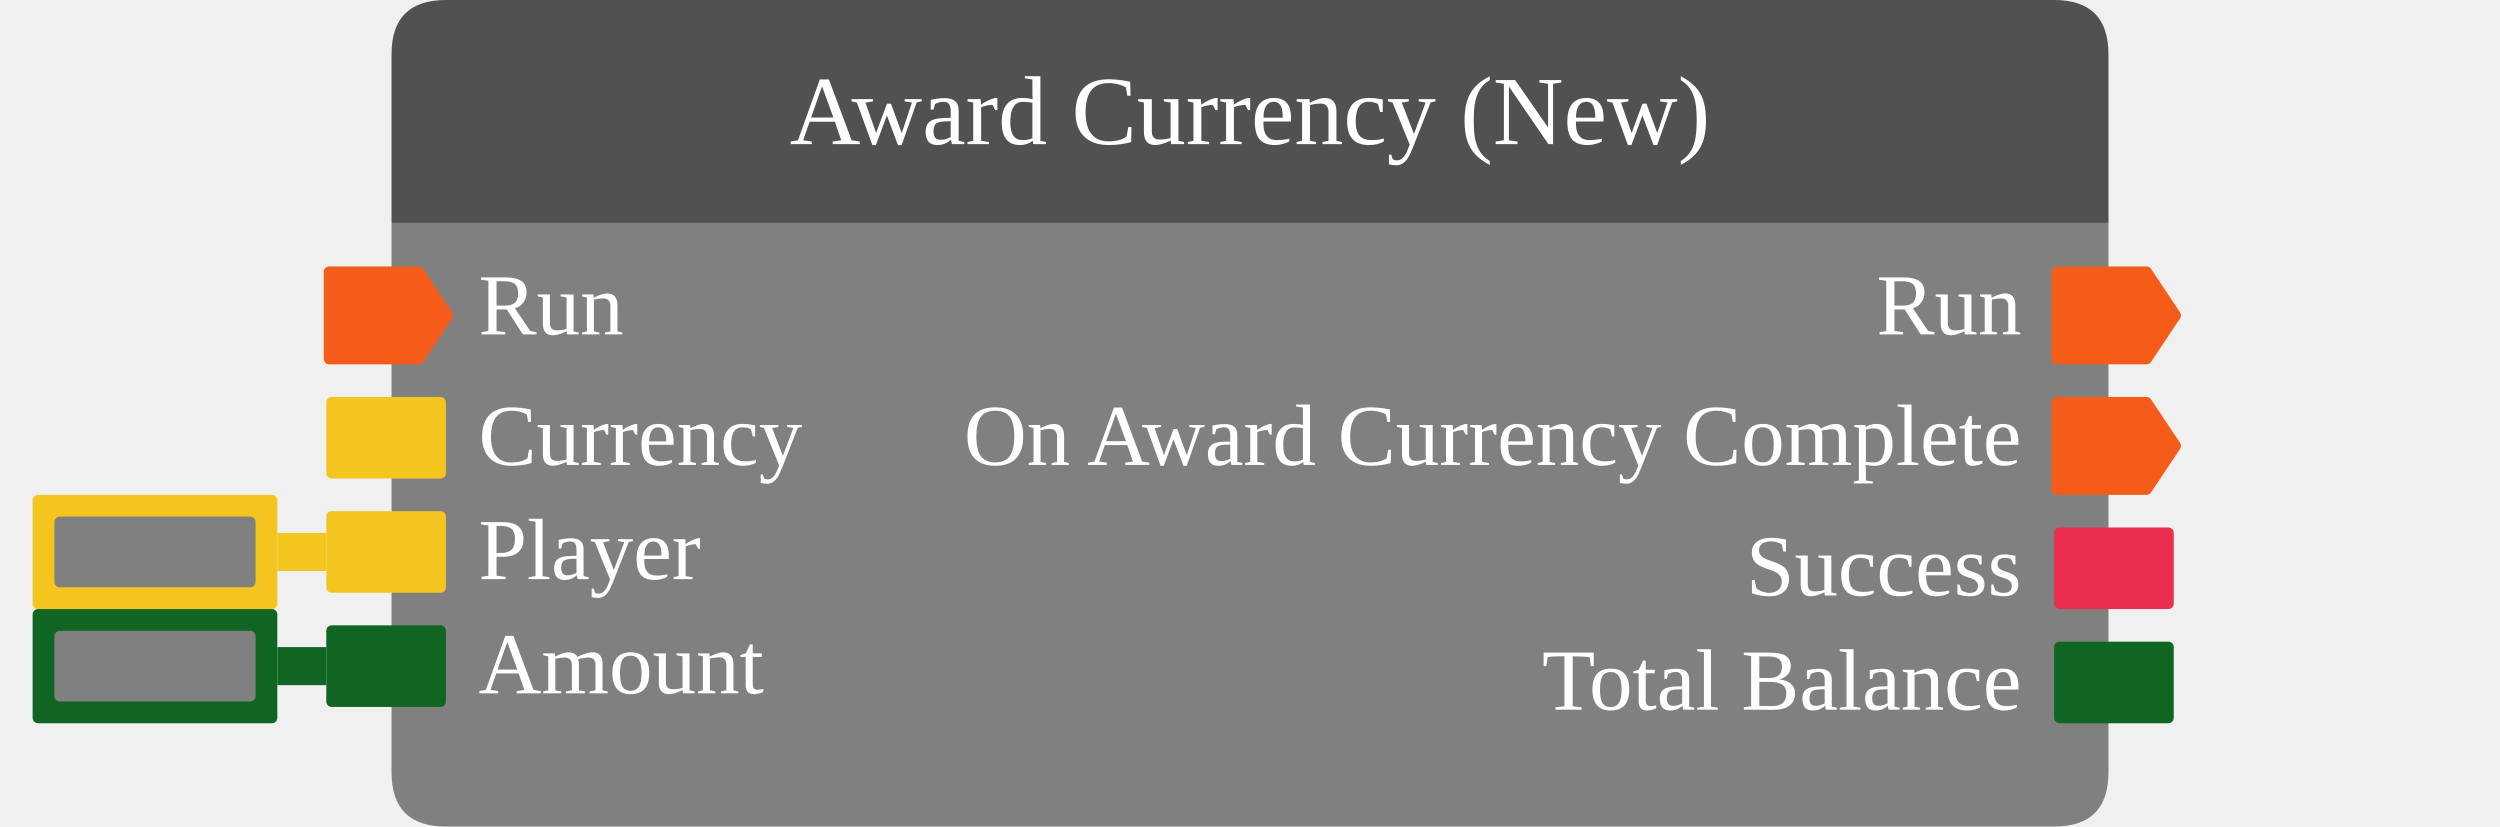
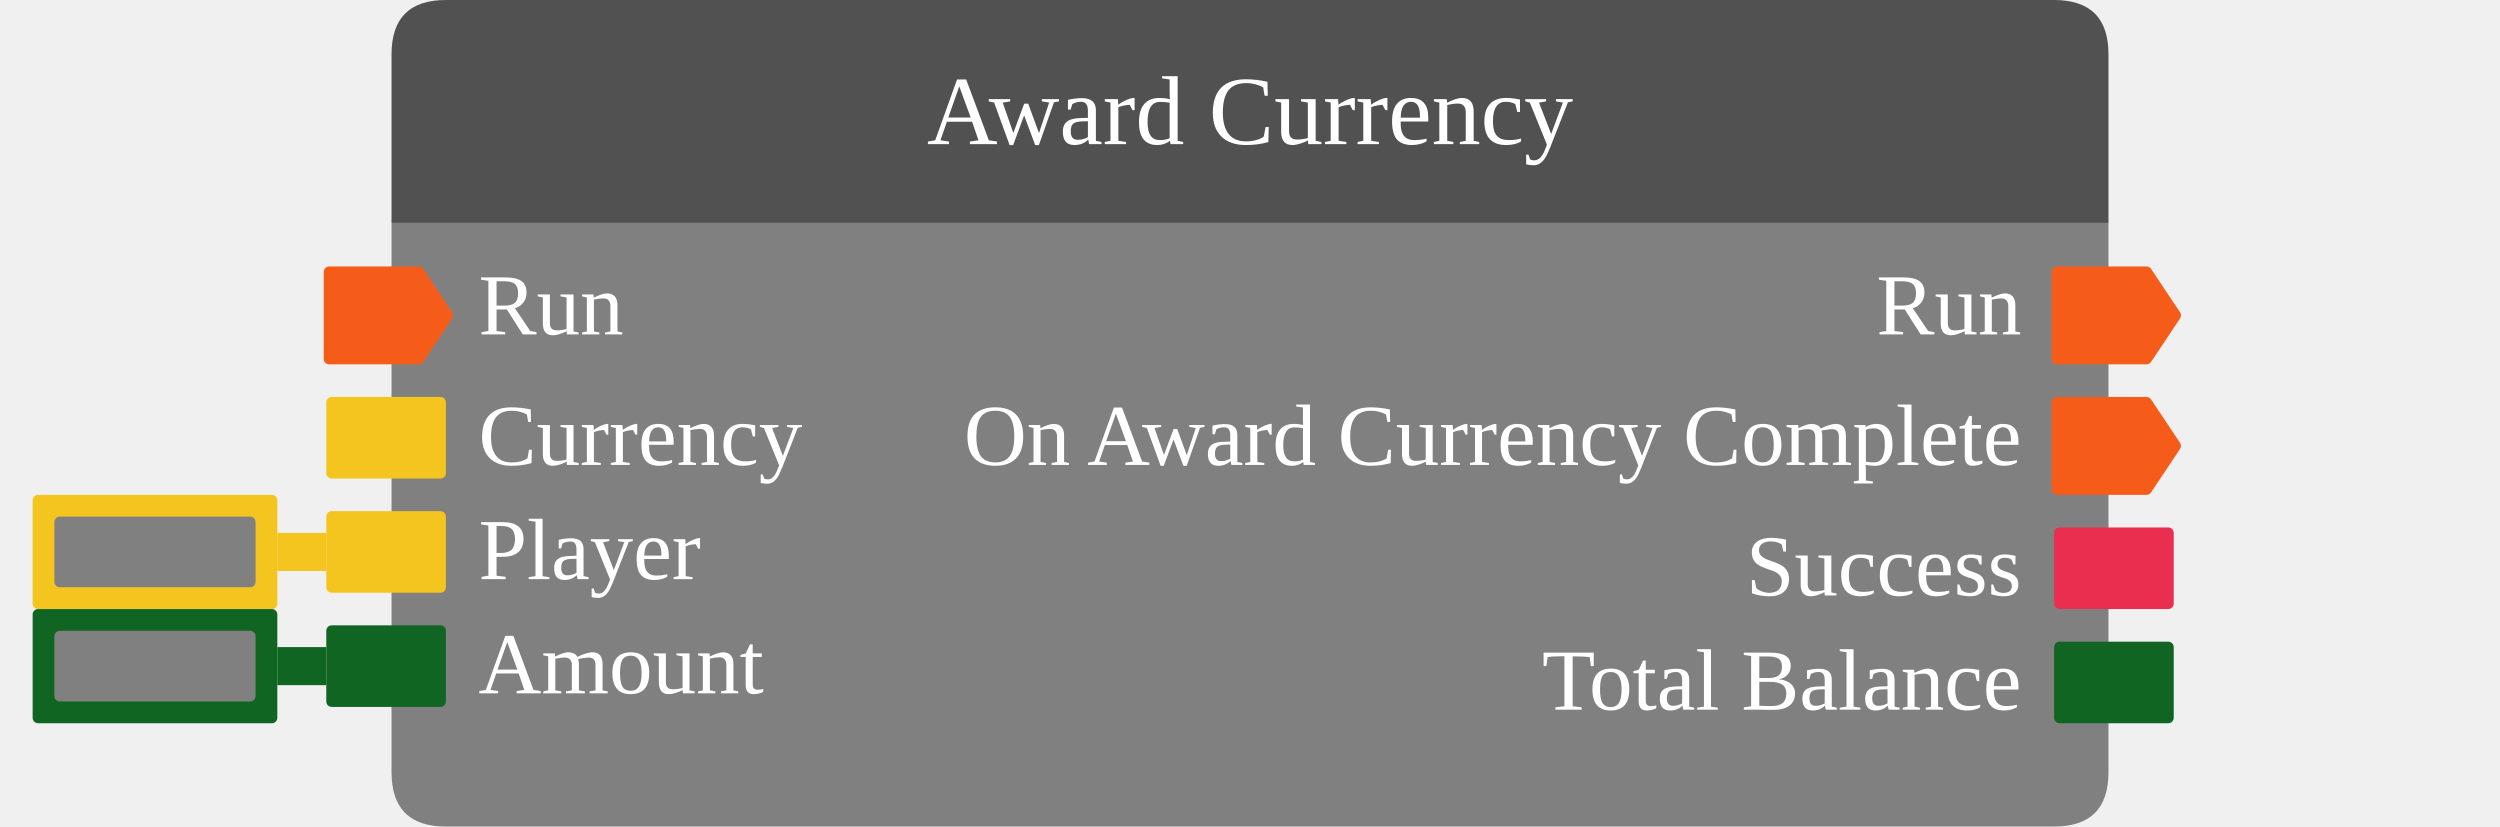
<svg xmlns="http://www.w3.org/2000/svg" width="459.74" height="152" viewbox="0 0 459.74 152">
  <path fill="#818081" d="M72, 41 v101 q0,10,10,10 h295.74 q10,0,10,-10 v-101 h315.74" />
  <path d="M77,49h-16.465c-0.552,0,-1,0.448,-1,1v16c0,0.552,0.448,1,1,1h16.465c0.334,0,0.647,-0.167,0.832,-0.445l5.333,-8c0.224,-0.336,0.224,-0.774,0,-1.11l-5.333,-8c-0.185,-0.278,-0.498,-0.445,-0.832,-0.445z" fill="#F55C1A" />
  <text x="88" y="61.5" fill="white" text-anchor="start" font-size="medium" class="uwuntu">Run</text>
  <rect x="60" y="73" width="22" height="15" rx="1" fill="#F5C51F" />
  <text x="88" y="85.5" fill="white" text-anchor="start" font-size="medium" class="uwuntu">Currency</text>
  <g filter="url(#filter0_di_2556_19132)">
    <rect x="60" y="94" width="22" height="15" rx="1" fill="#F5C51F" />
  </g>
  <g filter="url(#filter1_di_2556_19132)">
    <rect x="6" y="91" width="45" height="21" rx="1" fill="#F5C51F" />
    <rect x="10" y="95.001" width="37" height="13" rx="1" fill="#818081" />
  </g>
  <g filter="url(#filter2_di_2556_19132)">
    <rect x="51" y="98" width="9" height="7" fill="#F5C51F" />
  </g>
  <text x="88" y="106.5" fill="white" text-anchor="start" font-size="medium" class="uwuntu">Player</text>
  <g filter="url(#filter0_di_2556_19132)">
    <rect x="60" y="115" width="22" height="15" rx="1" fill="#106522" />
  </g>
  <g filter="url(#filter1_di_2556_19132)">
    <rect x="6" y="112" width="45" height="21" rx="1" fill="#106522" />
    <rect x="10" y="116.001" width="37" height="13" rx="1" fill="#818081" />
  </g>
  <g filter="url(#filter2_di_2556_19132)">
    <rect x="51" y="119" width="9" height="7" fill="#106522" />
  </g>
  <text x="88" y="127.5" fill="white" text-anchor="start" font-size="medium" class="uwuntu">Amount</text>
  <path d="M394.74,49h-16.465c-0.552,0,-1,0.448,-1,1v16c0,0.552,0.448,1,1,1h16.465c0.334,0,0.647,-0.167,0.832,-0.445l5.333,-8c0.224,-0.336,0.224,-0.774,0,-1.11l-5.333,-8c-0.185,-0.278,-0.498,-0.445,-0.832,-0.445z" fill="#F55C1A" />
  <text x="371.74" y="61.5" fill="white" text-anchor="end" font-size="medium" class="uwuntu">Run</text>
  <path d="M394.74,73h-16.465c-0.552,0,-1,0.448,-1,1v16c0,0.552,0.448,1,1,1h16.465c0.334,0,0.647,-0.167,0.832,-0.445l5.333,-8c0.224,-0.336,0.224,-0.774,0,-1.11l-5.333,-8c-0.185,-0.278,-0.498,-0.445,-0.832,-0.445z" fill="#F55C1A" />
  <text x="371.74" y="85.5" fill="white" text-anchor="end" font-size="medium" class="uwuntu">On Award Currency Complete</text>
  <rect x="377.74" y="97" width="22" height="15" rx="1" fill="#EA2E50" />
  <text x="371.74" y="109.5" fill="white" text-anchor="end" font-size="medium" class="uwuntu">Success</text>
  <rect x="377.74" y="118" width="22" height="15" rx="1" fill="#106522" />
  <text x="371.74" y="130.5" fill="white" text-anchor="end" font-size="medium" class="uwuntu">Total Balance</text>
  <path d="M72, 41 v-31 q0,-10,10,-10 h295.74 q10,0,10,10 v31 h-315.74" fill="#525152" />
-   <text x="229.87" y="26.5" fill="white" text-anchor="middle" font-size="18px" class="uwuntu">Award Currency (New)</text>
+   <text x="229.87" y="26.5" fill="white" text-anchor="middle" font-size="18px" class="uwuntu">Award Currency</text>
</svg>
